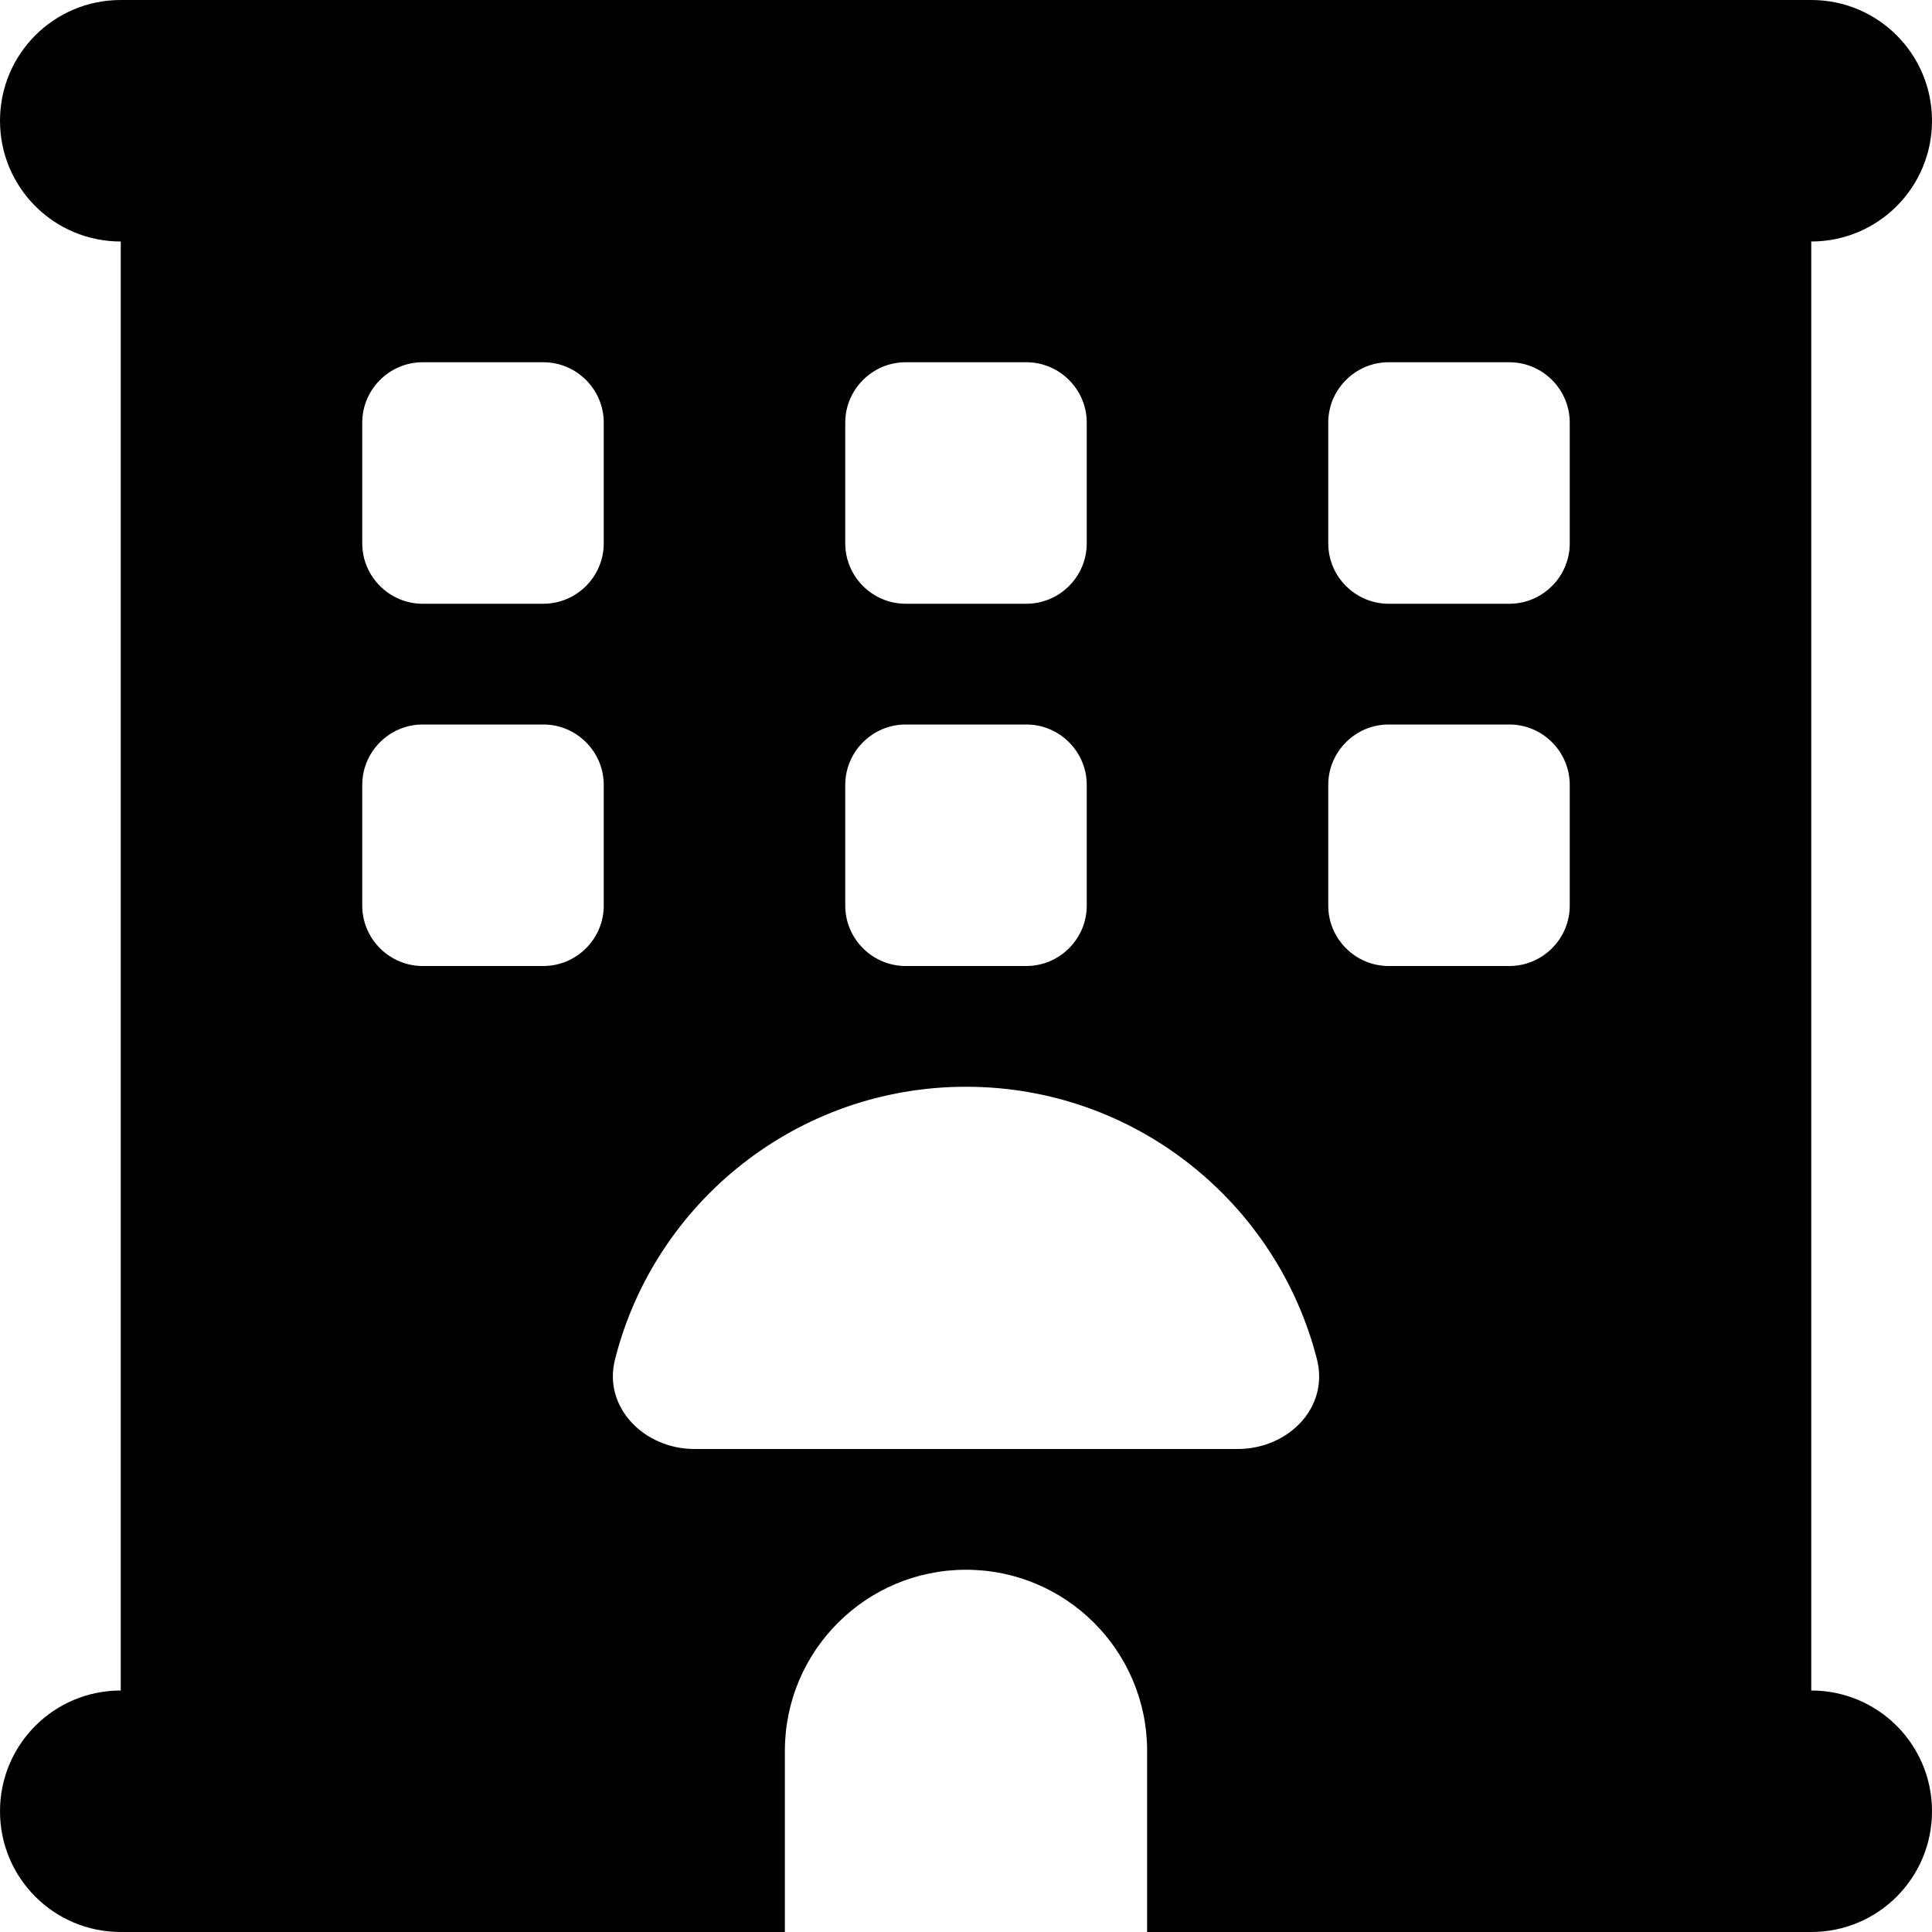
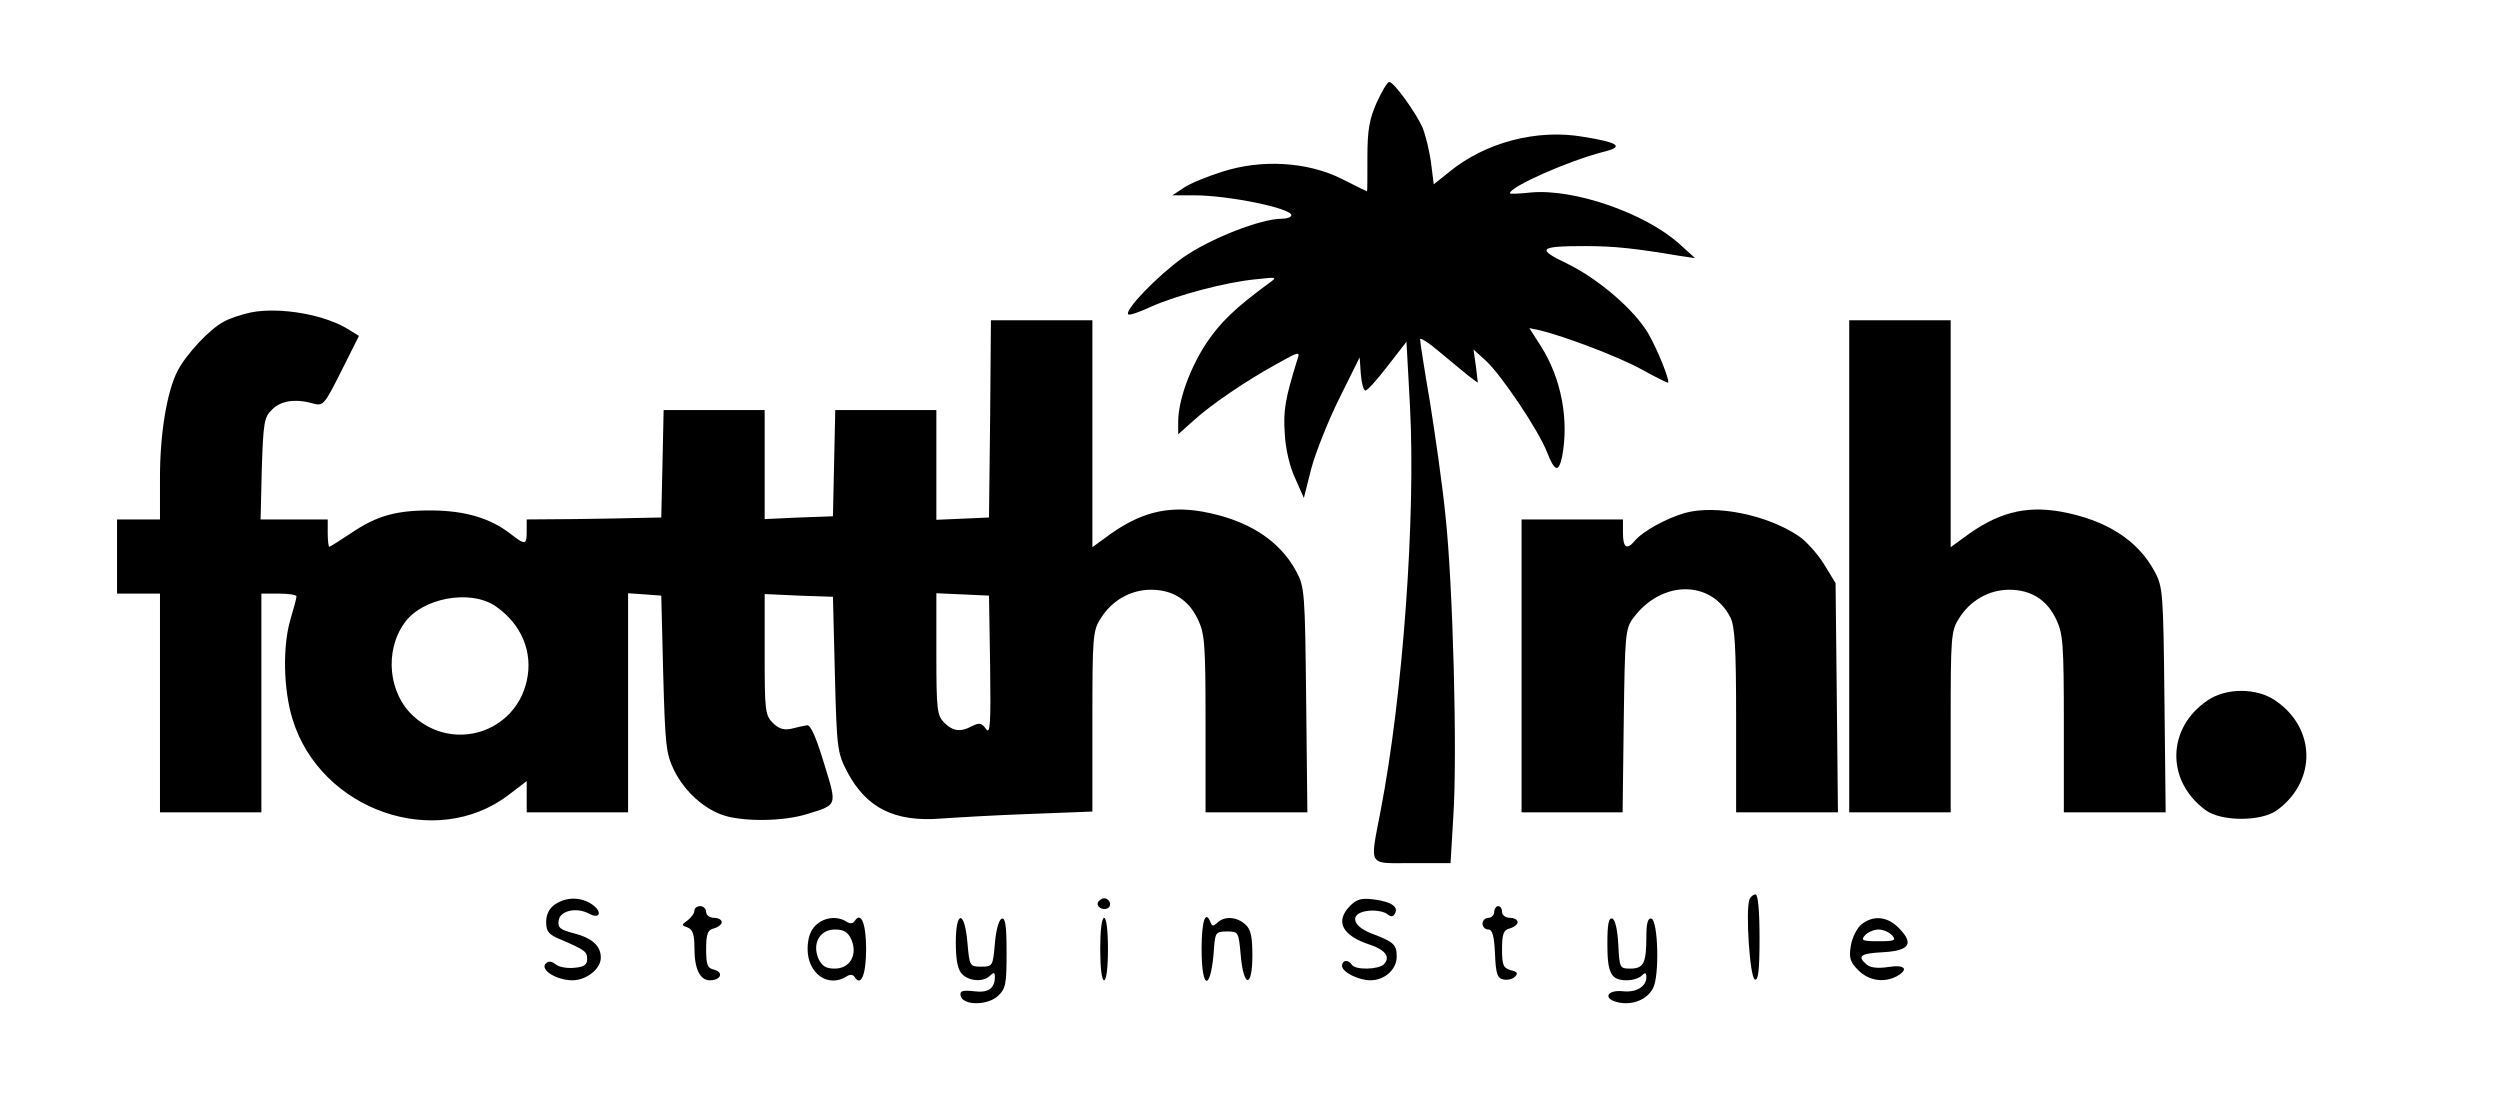
- <svg xmlns="http://www.w3.org/2000/svg" viewBox="0 0 512 512" width="24" height="24" fill="currentColor">
-   <path fillRule="evenodd" clipRule="evenodd" d="M0 32C0 14.3 14.3 0 32 0H480c17.7 0 32 14.3 32 32s-14.3 32-32 32V448c17.7 0 32 14.3 32 32s-14.3 32-32 32H304V464c0-26.5-21.5-48-48-48s-48 21.5-48 48v48H32c-17.7 0-32-14.3-32-32s14.3-32 32-32V64C14.3 64 0 49.7 0 32zm96 80v32c0 8.8 7.2 16 16 16h32c8.8 0 16-7.2 16-16V112c0-8.8-7.2-16-16-16H112c-8.8 0-16 7.2-16 16zM240 96c-8.8 0-16 7.2-16 16v32c0 8.8 7.2 16 16 16h32c8.8 0 16-7.2 16-16V112c0-8.8-7.2-16-16-16H240zm112 16v32c0 8.8 7.2 16 16 16h32c8.8 0 16-7.2 16-16V112c0-8.8-7.2-16-16-16H368c-8.8 0-16 7.2-16 16zM112 192c-8.8 0-16 7.2-16 16v32c0 8.8 7.2 16 16 16h32c8.8 0 16-7.2 16-16V208c0-8.8-7.2-16-16-16H112zm112 16v32c0 8.8 7.2 16 16 16h32c8.8 0 16-7.2 16-16V208c0-8.8-7.2-16-16-16H240c-8.8 0-16 7.2-16 16zm144-16c-8.8 0-16 7.2-16 16v32c0 8.8 7.2 16 16 16h32c8.8 0 16-7.2 16-16V208c0-8.8-7.2-16-16-16H368zM328 384c13.3 0 24.3-10.9 21-23.8c-10.6-41.5-48.2-72.2-93-72.2s-82.5 30.7-93 72.2c-3.3 12.8 7.8 23.8 21 23.8H328z" />
+ <svg xmlns="http://www.w3.org/2000/svg" width="136" height="60" viewBox="0 0 136 60" fill="none">
+   <g id="surface1">
+     <path style=" stroke:none;fill-rule:nonzero;fill:rgb(0%,0%,0%);fill-opacity:1;" d="M 74.898 5.566 C 74.496 6.48 74.387 7.055 74.387 8.543 C 74.387 9.582 74.387 10.41 74.367 10.41 C 74.367 10.41 73.73 10.113 72.988 9.73 C 71.121 8.797 68.617 8.648 66.473 9.348 C 65.664 9.602 64.73 9.984 64.391 10.219 L 63.777 10.625 L 64.965 10.625 C 66.812 10.625 70.25 11.324 70.25 11.707 C 70.25 11.812 70.016 11.898 69.742 11.898 C 68.574 11.898 65.836 12.98 64.371 14 C 62.969 15 61.145 16.891 61.379 17.102 C 61.441 17.168 61.992 16.977 62.629 16.68 C 64.012 16.062 66.707 15.34 68.34 15.191 C 69.508 15.062 69.508 15.062 68.977 15.445 C 67.215 16.742 66.387 17.527 65.621 18.676 C 64.73 20.035 64.094 21.777 64.094 22.945 L 64.094 23.625 L 64.902 22.902 C 65.879 22.012 67.746 20.738 69.484 19.781 C 70.695 19.102 70.738 19.102 70.566 19.59 C 69.91 21.715 69.805 22.328 69.891 23.582 C 69.93 24.414 70.164 25.41 70.461 26.027 L 70.93 27.09 L 71.332 25.496 C 71.566 24.625 72.246 22.902 72.859 21.672 L 73.965 19.441 L 74.027 20.332 C 74.07 20.844 74.176 21.246 74.281 21.246 C 74.387 21.246 74.918 20.652 75.492 19.906 L 76.512 18.59 L 76.703 22.098 C 77.02 28.086 76.32 37.82 75.109 44.086 C 74.516 47.211 74.367 46.953 76.809 46.953 L 78.91 46.953 L 79.059 44.449 C 79.289 40.965 79.035 31.723 78.633 28.047 C 78.465 26.344 78.059 23.562 77.785 21.84 C 77.488 20.121 77.254 18.59 77.254 18.465 C 77.254 18.336 77.742 18.656 78.336 19.164 C 78.93 19.652 79.629 20.246 79.906 20.461 L 80.395 20.82 L 80.289 19.93 L 80.16 19.016 L 80.863 19.652 C 81.711 20.461 83.684 23.391 84.152 24.582 C 84.574 25.664 84.789 25.73 84.98 24.836 C 85.359 22.84 84.938 20.586 83.832 18.844 L 83.195 17.848 L 83.789 17.973 C 85.168 18.312 88.078 19.418 89.309 20.098 C 90.031 20.504 90.688 20.82 90.73 20.82 C 90.898 20.82 90.18 19.035 89.668 18.145 C 88.906 16.848 86.973 15.191 85.297 14.363 C 83.559 13.535 83.684 13.387 86.23 13.387 C 87.824 13.387 88.949 13.512 91.367 13.918 L 92.215 14.043 L 91.367 13.277 C 89.52 11.602 85.617 10.242 83.258 10.473 C 82.645 10.539 82.137 10.559 82.137 10.516 C 82.137 10.156 85.316 8.754 87.207 8.266 C 88.375 7.988 88.098 7.754 86.105 7.438 C 83.621 7.012 80.82 7.734 78.844 9.348 L 77.996 10.027 L 77.848 8.859 C 77.762 8.199 77.551 7.371 77.402 6.969 C 77.02 6.117 75.832 4.461 75.578 4.461 C 75.469 4.461 75.172 4.973 74.898 5.566 Z M 74.898 5.566 " />
+     <path style=" stroke:none;fill-rule:nonzero;fill:rgb(0%,0%,0%);fill-opacity:1;" d="M 13.648 16.996 C 13.16 17.102 12.48 17.316 12.16 17.508 C 11.418 17.891 10.125 19.27 9.656 20.184 C 9.082 21.309 8.703 23.562 8.703 25.965 L 8.703 28.258 L 6.367 28.258 L 6.367 32.293 L 8.703 32.293 L 8.703 44.191 L 14.219 44.191 L 14.219 32.293 L 15.176 32.293 C 15.707 32.293 16.129 32.359 16.129 32.441 C 16.129 32.551 15.98 33.082 15.812 33.656 C 15.367 35.121 15.41 37.5 15.918 39.137 C 17.445 44.086 23.707 46.273 27.676 43.238 L 28.652 42.492 L 28.652 44.191 L 34.168 44.191 L 34.168 32.273 L 35.082 32.336 L 35.973 32.402 L 36.078 36.648 C 36.188 40.559 36.227 40.984 36.676 41.918 C 37.27 43.086 38.328 44.043 39.453 44.383 C 40.578 44.703 42.594 44.68 43.848 44.301 C 45.59 43.77 45.547 43.875 44.824 41.516 C 44.398 40.113 44.102 39.434 43.91 39.453 C 43.742 39.477 43.359 39.562 43.043 39.645 C 42.637 39.73 42.363 39.645 42.043 39.328 C 41.621 38.902 41.598 38.648 41.598 35.586 L 41.598 32.316 L 43.465 32.402 L 45.312 32.465 L 45.418 36.691 C 45.523 40.75 45.547 40.941 46.098 42.004 C 47.137 43.957 48.664 44.723 51.168 44.531 C 52.039 44.469 54.246 44.34 56.094 44.277 L 59.426 44.148 L 59.426 39.262 C 59.426 34.695 59.445 34.312 59.871 33.656 C 60.465 32.676 61.504 32.082 62.609 32.082 C 63.777 32.082 64.648 32.613 65.156 33.676 C 65.539 34.461 65.582 35.016 65.582 39.371 L 65.582 44.191 L 71.121 44.191 L 71.055 38.074 C 70.992 32.273 70.973 31.934 70.527 31.105 C 69.613 29.383 67.871 28.277 65.41 27.832 C 63.457 27.492 61.93 27.898 60.125 29.258 L 59.426 29.766 L 59.426 17.422 L 53.906 17.422 L 53.863 22.777 L 53.801 28.152 L 52.379 28.215 L 50.938 28.277 L 50.938 22.309 L 45.438 22.309 L 45.375 25.199 L 45.312 28.086 L 43.465 28.152 L 41.598 28.238 L 41.598 22.309 L 36.102 22.309 L 36.039 25.219 L 35.973 28.152 L 34.914 28.172 C 34.34 28.195 32.684 28.215 31.262 28.238 L 28.652 28.258 L 28.652 28.895 C 28.652 29.66 28.59 29.68 27.719 29 C 26.656 28.195 25.32 27.789 23.559 27.77 C 21.586 27.746 20.5 28.047 19.102 29 C 18.484 29.406 17.953 29.746 17.914 29.746 C 17.871 29.746 17.828 29.406 17.828 29 L 17.828 28.258 L 14.176 28.258 L 14.242 25.496 C 14.324 23.012 14.367 22.691 14.793 22.289 C 15.258 21.801 16.066 21.672 17.02 21.949 C 17.594 22.098 17.637 22.031 18.57 20.184 L 19.527 18.273 L 19.039 17.973 C 17.766 17.125 15.238 16.68 13.648 16.996 Z M 53.863 36.227 C 53.906 39.477 53.863 39.984 53.633 39.645 C 53.398 39.328 53.27 39.305 52.891 39.496 C 52.254 39.836 51.848 39.793 51.359 39.305 C 50.98 38.922 50.938 38.605 50.938 35.586 L 50.938 32.273 L 52.379 32.336 L 53.801 32.402 Z M 26.953 32.973 C 28.375 33.953 29.012 35.48 28.652 37.055 C 28.016 39.859 24.66 40.922 22.496 38.965 C 21.137 37.734 20.906 35.438 21.988 33.91 C 22.941 32.527 25.574 32.039 26.953 32.973 Z M 26.953 32.973 " />
+     <path style=" stroke:none;fill-rule:nonzero;fill:rgb(0%,0%,0%);fill-opacity:1;" d="M 100.598 30.809 L 100.598 44.191 L 106.117 44.191 L 106.117 39.285 C 106.117 34.695 106.137 34.312 106.562 33.656 C 107.156 32.676 108.195 32.082 109.301 32.082 C 110.469 32.082 111.34 32.613 111.848 33.676 C 112.23 34.461 112.273 35.016 112.273 39.371 L 112.273 44.191 L 117.812 44.191 L 117.746 38.074 C 117.684 32.273 117.664 31.934 117.219 31.105 C 116.305 29.383 114.562 28.277 112.102 27.832 C 110.148 27.492 108.621 27.898 106.816 29.258 L 106.117 29.766 L 106.117 17.422 L 100.598 17.422 Z M 100.598 30.809 " />
+     <path style=" stroke:none;fill-rule:nonzero;fill:rgb(0%,0%,0%);fill-opacity:1;" d="M 91.684 27.898 C 90.645 28.195 89.371 28.895 88.926 29.426 C 88.5 29.938 88.289 29.789 88.289 29 L 88.289 28.258 L 82.773 28.258 L 82.773 44.191 L 88.27 44.191 L 88.332 39.223 C 88.395 34.547 88.418 34.207 88.84 33.633 C 90.371 31.551 93.066 31.531 94.125 33.57 C 94.379 34.059 94.445 35.184 94.445 39.199 L 94.445 44.191 L 99.984 44.191 L 99.922 37.969 L 99.855 31.723 L 99.219 30.68 C 98.859 30.105 98.242 29.426 97.863 29.172 C 96.141 28.004 93.363 27.449 91.684 27.898 Z M 91.684 27.898 " />
+     <path style=" stroke:none;fill-rule:nonzero;fill:rgb(0%,0%,0%);fill-opacity:1;" d="M 120.105 38.094 C 117.875 39.582 117.812 42.473 119.977 44.066 C 120.824 44.703 123.031 44.703 123.883 44.066 C 126.047 42.473 125.984 39.582 123.754 38.094 C 122.758 37.414 121.102 37.414 120.105 38.094 Z M 120.105 38.094 " />
+     <path style=" stroke:none;fill-rule:nonzero;fill:rgb(0%,0%,0%);fill-opacity:1;" d="M 95.168 48.93 C 94.953 49.527 95.188 53.18 95.465 53.285 C 95.652 53.352 95.719 52.797 95.719 51.012 C 95.719 49.527 95.633 48.656 95.504 48.656 C 95.379 48.656 95.23 48.781 95.168 48.93 Z M 95.168 48.93 " />
+     <path style=" stroke:none;fill-rule:nonzero;fill:rgb(0%,0%,0%);fill-opacity:1;" d="M 30.18 49.207 C 29.883 49.418 29.711 49.738 29.711 50.164 C 29.711 50.672 29.84 50.844 30.52 51.117 C 31.855 51.691 31.941 51.777 31.941 52.18 C 31.941 52.48 31.773 52.605 31.242 52.648 C 30.859 52.691 30.391 52.605 30.223 52.457 C 30.012 52.289 29.84 52.266 29.691 52.414 C 29.352 52.754 30.285 53.328 31.137 53.328 C 31.898 53.328 32.684 52.711 32.684 52.098 C 32.684 51.457 32.219 51.035 31.242 50.777 C 30.477 50.586 30.328 50.461 30.391 50.078 C 30.457 49.547 31.348 49.336 32.027 49.695 C 32.641 50.035 32.789 49.609 32.219 49.207 C 31.602 48.781 30.797 48.781 30.18 49.207 Z M 30.18 49.207 " />
+     <path style=" stroke:none;fill-rule:nonzero;fill:rgb(0%,0%,0%);fill-opacity:1;" d="M 59.742 49.059 C 59.594 49.312 60 49.566 60.273 49.398 C 60.508 49.25 60.359 48.867 60.062 48.867 C 59.957 48.867 59.828 48.953 59.742 49.059 Z M 59.742 49.059 " />
+     <path style=" stroke:none;fill-rule:nonzero;fill:rgb(0%,0%,0%);fill-opacity:1;" d="M 73.453 49.27 C 72.605 50.121 73.008 50.906 74.535 51.395 C 75.363 51.672 75.66 52.074 75.281 52.457 C 74.984 52.754 73.711 52.777 73.539 52.48 C 73.348 52.18 73.008 52.223 73.008 52.543 C 73.008 52.883 73.898 53.328 74.559 53.328 C 75.32 53.328 75.98 52.734 75.98 52.055 C 75.98 51.375 75.832 51.246 74.602 50.777 C 73.496 50.355 73.41 49.652 74.453 49.547 C 74.832 49.504 75.281 49.59 75.449 49.715 C 75.66 49.887 75.77 49.887 75.875 49.715 C 76.105 49.336 75.703 49.059 74.75 48.93 C 74.07 48.844 73.816 48.91 73.453 49.27 Z M 73.453 49.27 " />
+     <path style=" stroke:none;fill-rule:nonzero;fill:rgb(0%,0%,0%);fill-opacity:1;" d="M 37.777 49.527 C 37.777 49.676 37.609 49.906 37.418 50.059 C 37.055 50.312 37.055 50.332 37.418 50.461 C 37.691 50.566 37.777 50.863 37.777 51.566 C 37.777 52.711 38.074 53.328 38.625 53.328 C 39.199 53.328 39.391 52.902 38.859 52.754 C 38.477 52.672 38.414 52.48 38.414 51.629 C 38.414 50.801 38.5 50.586 38.84 50.504 C 39.074 50.438 39.262 50.289 39.262 50.164 C 39.262 50.035 39.074 49.93 38.84 49.93 C 38.605 49.93 38.414 49.781 38.414 49.609 C 38.414 49.441 38.266 49.293 38.098 49.293 C 37.926 49.293 37.777 49.398 37.777 49.527 Z M 37.777 49.527 " />
+     <path style=" stroke:none;fill-rule:nonzero;fill:rgb(0%,0%,0%);fill-opacity:1;" d="M 81.285 49.609 C 81.285 49.781 81.137 49.93 80.969 49.93 C 80.797 49.93 80.648 50.078 80.648 50.246 C 80.648 50.418 80.797 50.566 80.969 50.566 C 81.18 50.566 81.285 50.906 81.328 51.883 C 81.371 52.988 81.457 53.223 81.797 53.285 C 82.008 53.328 82.285 53.266 82.41 53.137 C 82.602 52.945 82.539 52.859 82.176 52.777 C 81.773 52.648 81.711 52.5 81.711 51.629 C 81.711 50.801 81.797 50.586 82.137 50.504 C 82.367 50.438 82.559 50.289 82.559 50.164 C 82.559 50.035 82.367 49.93 82.137 49.93 C 81.902 49.93 81.711 49.781 81.711 49.609 C 81.711 49.441 81.625 49.293 81.5 49.293 C 81.391 49.293 81.285 49.441 81.285 49.609 Z M 81.285 49.609 " />
+     <path style=" stroke:none;fill-rule:nonzero;fill:rgb(0%,0%,0%);fill-opacity:1;" d="M 44.355 50.355 C 44.082 50.629 43.934 51.055 43.934 51.629 C 43.934 52.969 45.059 53.754 46.055 53.117 C 46.246 52.988 46.414 53.012 46.5 53.16 C 46.84 53.691 47.117 53.012 47.117 51.629 C 47.117 50.246 46.84 49.566 46.5 50.098 C 46.414 50.246 46.246 50.27 46.055 50.141 C 45.523 49.801 44.805 49.906 44.355 50.355 Z M 46.309 51.098 C 46.672 51.926 46.246 52.691 45.418 52.691 C 44.93 52.691 44.719 52.562 44.527 52.16 C 44.168 51.332 44.59 50.566 45.418 50.566 C 45.906 50.566 46.117 50.695 46.309 51.098 Z M 46.309 51.098 " />
+     <path style=" stroke:none;fill-rule:nonzero;fill:rgb(0%,0%,0%);fill-opacity:1;" d="M 51.996 51.27 C 51.996 52.246 52.105 52.754 52.336 52.988 C 52.719 53.391 53.504 53.434 53.863 53.074 C 54.055 52.883 54.121 52.883 54.121 53.137 C 54.121 53.773 53.758 54.031 52.973 53.922 C 52.359 53.859 52.211 53.902 52.254 54.156 C 52.359 54.711 53.715 54.711 54.289 54.18 C 54.715 53.773 54.758 53.543 54.758 51.82 C 54.758 50.375 54.691 49.906 54.5 49.973 C 54.332 50.035 54.184 50.586 54.121 51.332 C 54.016 52.562 53.992 52.586 53.379 52.586 C 52.762 52.586 52.742 52.562 52.633 51.332 C 52.484 49.504 51.996 49.484 51.996 51.27 Z M 51.996 51.27 " />
+     <path style=" stroke:none;fill-rule:nonzero;fill:rgb(0%,0%,0%);fill-opacity:1;" d="M 59.852 51.629 C 59.852 52.629 59.934 53.328 60.062 53.328 C 60.191 53.328 60.273 52.629 60.273 51.629 C 60.273 50.629 60.191 49.93 60.062 49.93 C 59.934 49.93 59.852 50.629 59.852 51.629 Z M 59.852 51.629 " />
+     <path style=" stroke:none;fill-rule:nonzero;fill:rgb(0%,0%,0%);fill-opacity:1;" d="M 65.367 51.629 C 65.367 53.988 65.898 53.902 66.047 51.523 C 66.109 50.738 66.152 50.672 66.746 50.672 C 67.363 50.672 67.383 50.695 67.492 51.926 C 67.641 53.73 68.129 53.797 68.129 51.988 C 68.129 50.949 68.043 50.547 67.746 50.289 C 67.277 49.867 66.621 49.824 66.238 50.184 C 66.004 50.398 65.941 50.398 65.855 50.184 C 65.582 49.461 65.367 50.098 65.367 51.629 Z M 65.367 51.629 " />
+     <path style=" stroke:none;fill-rule:nonzero;fill:rgb(0%,0%,0%);fill-opacity:1;" d="M 87.441 51.352 C 87.441 52.945 87.633 53.328 88.5 53.328 C 88.801 53.328 89.16 53.223 89.309 53.074 C 89.5 52.883 89.562 52.902 89.562 53.16 C 89.562 53.668 89.012 54.008 88.27 53.922 C 87.418 53.84 87.188 54.328 87.992 54.52 C 88.777 54.711 89.605 54.391 89.926 53.754 C 90.285 53.074 90.199 50.098 89.84 49.973 C 89.648 49.93 89.562 50.207 89.562 50.949 C 89.562 52.395 89.414 52.691 88.691 52.691 C 88.121 52.691 88.098 52.672 88.035 51.375 C 87.992 50.566 87.863 50.035 87.715 49.973 C 87.504 49.906 87.441 50.289 87.441 51.352 Z M 87.441 51.352 " />
+     <path style=" stroke:none;fill-rule:nonzero;fill:rgb(0%,0%,0%);fill-opacity:1;" d="M 101.258 50.289 C 101.004 50.504 100.746 51.035 100.684 51.457 C 100.578 52.098 100.641 52.328 101.086 52.777 C 101.66 53.352 102.469 53.477 103.168 53.117 C 103.867 52.734 103.633 52.457 102.723 52.605 C 102.168 52.691 101.766 52.648 101.555 52.48 C 101.004 52.012 101.195 51.863 102.445 51.801 C 103.891 51.715 104.145 51.332 103.273 50.461 C 102.656 49.844 101.895 49.781 101.258 50.289 Z M 102.934 50.887 C 103.168 51.16 103.062 51.203 102.191 51.203 C 101.32 51.203 101.215 51.16 101.449 50.887 C 101.598 50.715 101.938 50.566 102.191 50.566 C 102.445 50.566 102.785 50.715 102.934 50.887 Z M 102.934 50.887 " />
+   </g>
</svg>
